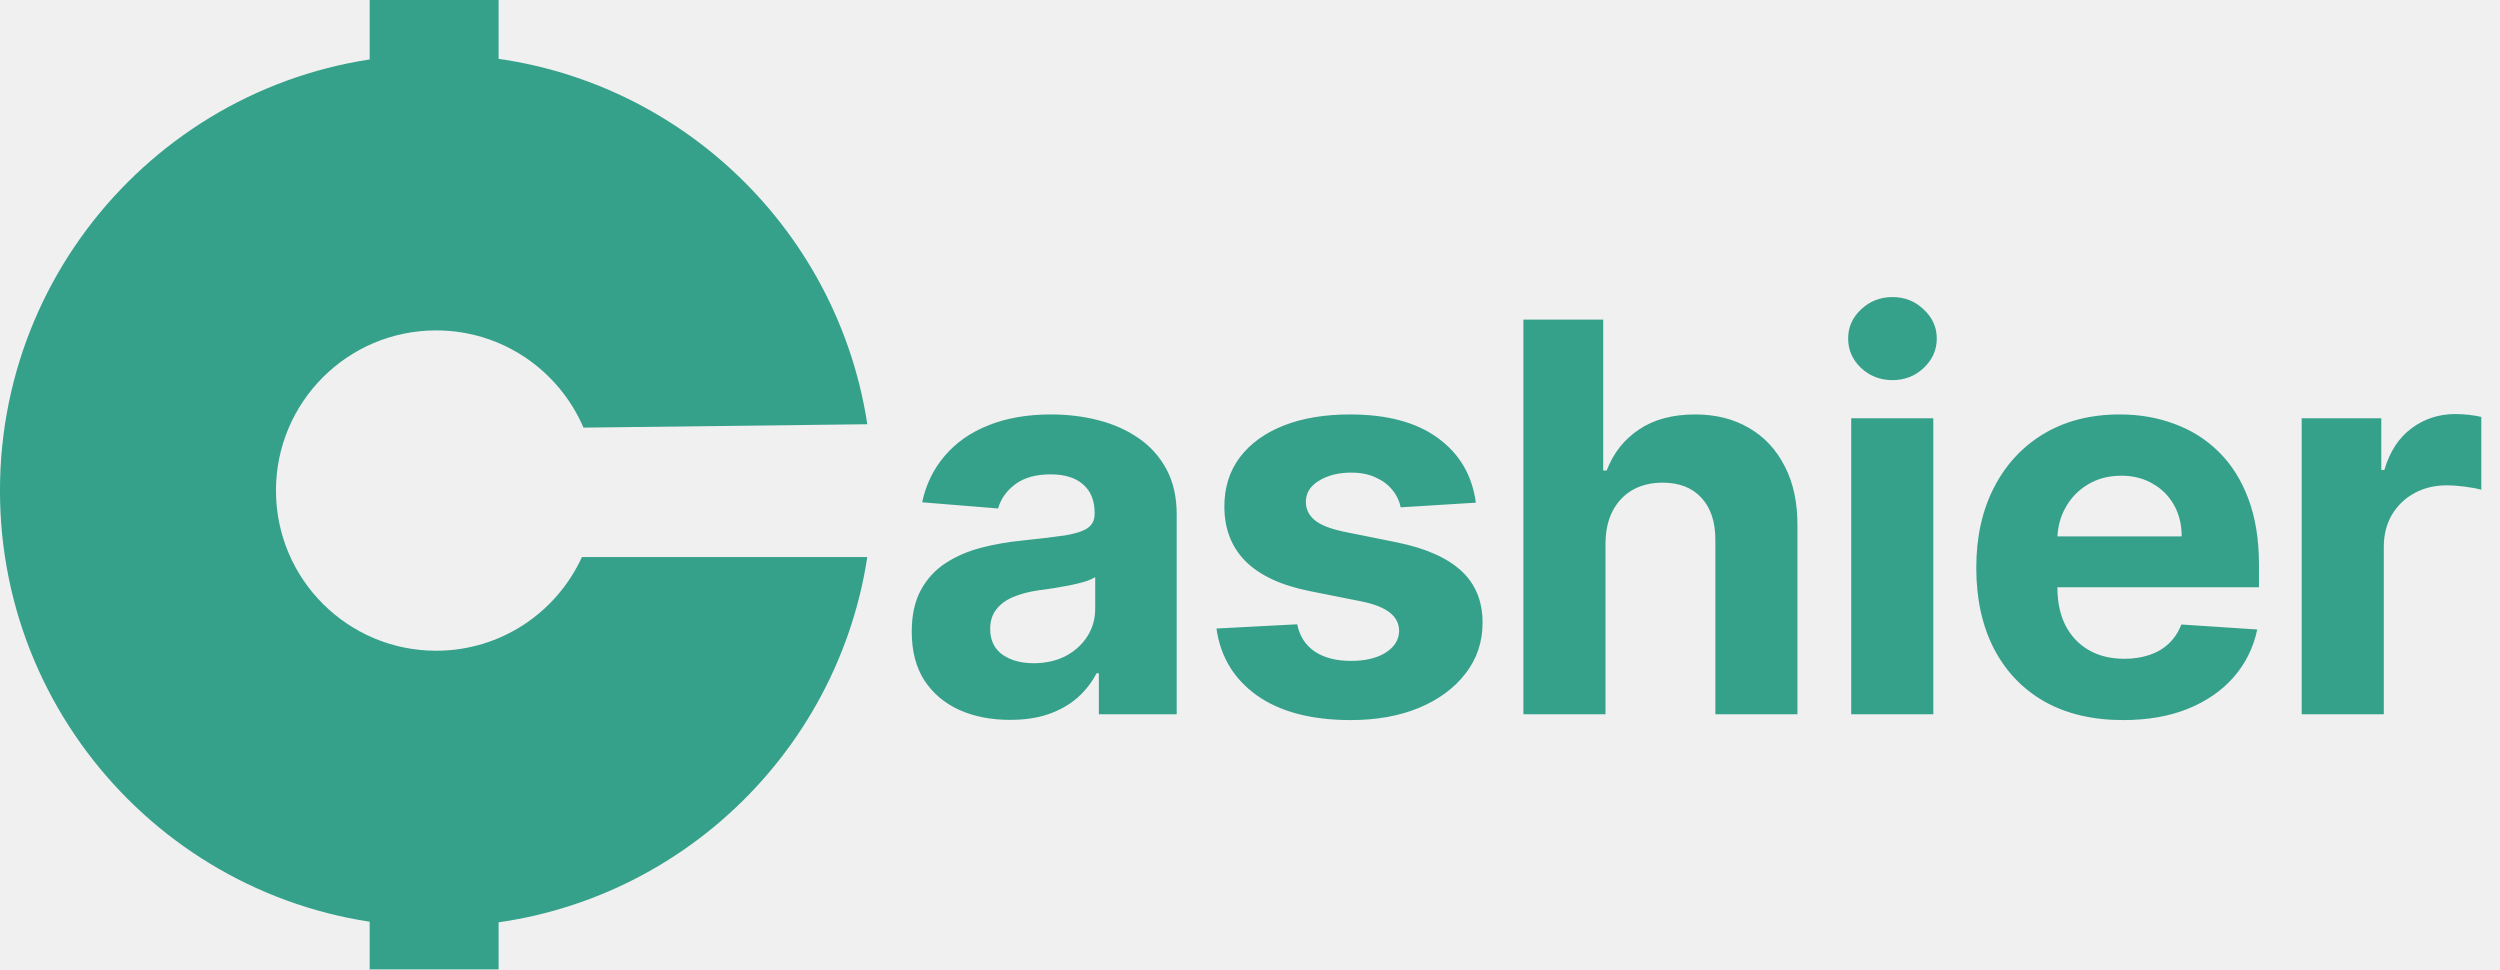
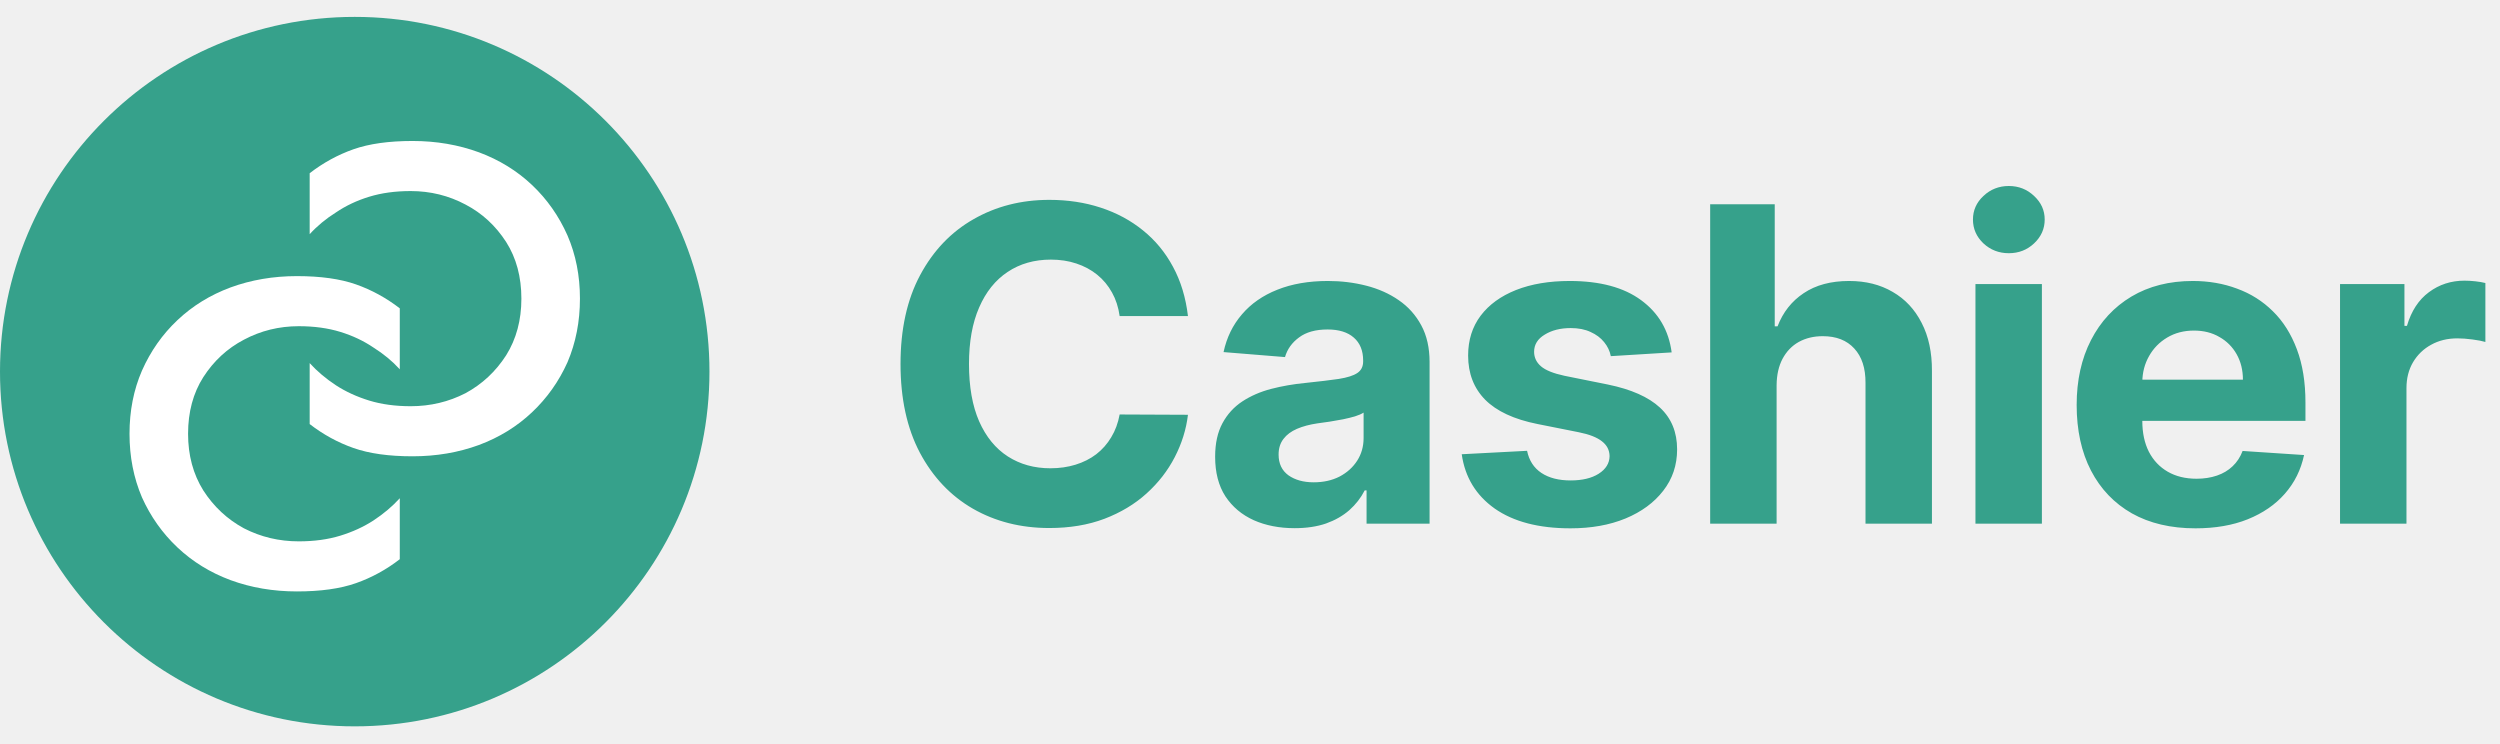
- <svg xmlns="http://www.w3.org/2000/svg" width="98" height="38" viewBox="0 0 98 38" fill="none">
-   <rect x="14.491" width="5.054" height="4.287" fill="#35A18A" />
-   <rect x="14.491" y="33.713" width="5.054" height="4.287" fill="#35A18A" />
-   <path fill-rule="evenodd" clip-rule="evenodd" d="M22.872 16.763L33.999 16.63C32.746 8.421 25.656 2.133 17.097 2.133C7.654 2.133 -0.001 9.788 -0.001 19.231C-0.001 28.674 7.654 36.329 17.097 36.329C25.654 36.329 32.743 30.043 33.998 21.837H22.811C21.821 24.004 19.634 25.509 17.097 25.509C13.629 25.509 10.818 22.698 10.818 19.231C10.818 15.763 13.629 12.952 17.097 12.952C19.688 12.952 21.913 14.522 22.872 16.763Z" fill="#35A18A" />
-   <path d="M39.593 28.219C38.853 28.219 38.193 28.091 37.614 27.834C37.035 27.572 36.576 27.187 36.239 26.678C35.907 26.164 35.74 25.525 35.74 24.759C35.74 24.115 35.859 23.573 36.095 23.135C36.332 22.697 36.654 22.344 37.062 22.078C37.47 21.811 37.934 21.609 38.452 21.473C38.976 21.337 39.525 21.241 40.099 21.186C40.774 21.116 41.318 21.05 41.731 20.99C42.144 20.924 42.443 20.828 42.63 20.703C42.816 20.577 42.909 20.39 42.909 20.144V20.098C42.909 19.62 42.758 19.25 42.456 18.988C42.159 18.726 41.736 18.595 41.187 18.595C40.608 18.595 40.147 18.723 39.804 18.98C39.462 19.232 39.235 19.549 39.125 19.932L36.148 19.69C36.299 18.985 36.596 18.376 37.04 17.862C37.483 17.343 38.054 16.946 38.755 16.669C39.459 16.387 40.275 16.246 41.202 16.246C41.847 16.246 42.464 16.321 43.053 16.472C43.647 16.623 44.173 16.858 44.632 17.175C45.095 17.492 45.46 17.9 45.727 18.399C45.994 18.892 46.127 19.484 46.127 20.174V28H43.075V26.391H42.985C42.798 26.754 42.549 27.073 42.237 27.35C41.925 27.622 41.55 27.836 41.111 27.992C40.673 28.143 40.167 28.219 39.593 28.219ZM40.515 25.998C40.988 25.998 41.406 25.905 41.769 25.719C42.131 25.527 42.416 25.27 42.622 24.948C42.829 24.626 42.932 24.261 42.932 23.853V22.621C42.831 22.687 42.693 22.747 42.517 22.803C42.345 22.853 42.151 22.901 41.935 22.946C41.718 22.986 41.502 23.024 41.285 23.059C41.069 23.09 40.872 23.117 40.696 23.143C40.318 23.198 39.988 23.286 39.706 23.407C39.424 23.528 39.205 23.692 39.049 23.898C38.893 24.099 38.815 24.351 38.815 24.654C38.815 25.092 38.974 25.427 39.291 25.658C39.613 25.885 40.021 25.998 40.515 25.998ZM57.853 19.705L54.907 19.887C54.856 19.635 54.748 19.408 54.582 19.207C54.416 19 54.197 18.837 53.925 18.716C53.658 18.59 53.338 18.527 52.965 18.527C52.467 18.527 52.046 18.633 51.704 18.844C51.361 19.051 51.19 19.328 51.19 19.675C51.19 19.952 51.301 20.186 51.523 20.378C51.744 20.569 52.124 20.723 52.663 20.839L54.763 21.262C55.891 21.493 56.732 21.866 57.286 22.38C57.84 22.893 58.117 23.568 58.117 24.404C58.117 25.165 57.893 25.832 57.445 26.406C57.002 26.98 56.392 27.428 55.617 27.751C54.846 28.068 53.958 28.227 52.95 28.227C51.414 28.227 50.19 27.907 49.279 27.267C48.372 26.623 47.841 25.746 47.685 24.638L50.85 24.472C50.946 24.941 51.178 25.298 51.545 25.545C51.913 25.787 52.384 25.907 52.958 25.907C53.522 25.907 53.975 25.799 54.318 25.583C54.665 25.361 54.841 25.076 54.846 24.729C54.841 24.437 54.718 24.198 54.476 24.011C54.234 23.82 53.862 23.674 53.358 23.573L51.349 23.173C50.216 22.946 49.372 22.553 48.818 21.994C48.269 21.435 47.995 20.723 47.995 19.857C47.995 19.111 48.196 18.469 48.599 17.93C49.007 17.391 49.578 16.976 50.314 16.684C51.054 16.392 51.92 16.246 52.913 16.246C54.378 16.246 55.531 16.555 56.372 17.175C57.218 17.794 57.712 18.638 57.853 19.705ZM62.936 21.292V28H59.718V12.529H62.846V18.444H62.982C63.244 17.759 63.667 17.223 64.251 16.835C64.835 16.442 65.568 16.246 66.449 16.246C67.255 16.246 67.957 16.422 68.557 16.774C69.161 17.122 69.629 17.623 69.962 18.278C70.299 18.927 70.466 19.705 70.46 20.612V28H67.242V21.186C67.247 20.471 67.066 19.914 66.698 19.517C66.336 19.119 65.827 18.92 65.172 18.92C64.734 18.92 64.347 19.013 64.009 19.199C63.677 19.386 63.415 19.658 63.224 20.015C63.037 20.368 62.941 20.793 62.936 21.292ZM72.567 28V16.397H75.786V28H72.567ZM74.184 14.901C73.706 14.901 73.295 14.742 72.953 14.425C72.615 14.103 72.447 13.717 72.447 13.269C72.447 12.826 72.615 12.446 72.953 12.129C73.295 11.806 73.706 11.645 74.184 11.645C74.663 11.645 75.07 11.806 75.408 12.129C75.75 12.446 75.922 12.826 75.922 13.269C75.922 13.717 75.75 14.103 75.408 14.425C75.07 14.742 74.663 14.901 74.184 14.901ZM83.226 28.227C82.032 28.227 81.005 27.985 80.144 27.501C79.288 27.013 78.628 26.323 78.165 25.432C77.701 24.535 77.47 23.475 77.47 22.251C77.47 21.058 77.701 20.01 78.165 19.109C78.628 18.207 79.28 17.505 80.121 17.001C80.967 16.497 81.959 16.246 83.098 16.246C83.863 16.246 84.576 16.369 85.235 16.616C85.9 16.858 86.479 17.223 86.973 17.711C87.472 18.2 87.859 18.814 88.136 19.554C88.413 20.29 88.552 21.151 88.552 22.138V23.022H78.754V21.027H85.522C85.522 20.564 85.422 20.154 85.22 19.796C85.019 19.439 84.739 19.159 84.382 18.958C84.029 18.751 83.619 18.648 83.15 18.648C82.662 18.648 82.229 18.761 81.851 18.988C81.478 19.209 81.186 19.509 80.975 19.887C80.763 20.259 80.655 20.675 80.65 21.133V23.029C80.65 23.603 80.756 24.099 80.967 24.517C81.184 24.936 81.489 25.258 81.881 25.484C82.274 25.711 82.74 25.824 83.279 25.824C83.636 25.824 83.964 25.774 84.261 25.673C84.558 25.573 84.812 25.422 85.024 25.22C85.235 25.019 85.397 24.772 85.507 24.48L88.484 24.676C88.333 25.391 88.023 26.016 87.555 26.55C87.091 27.078 86.492 27.491 85.757 27.788C85.026 28.081 84.183 28.227 83.226 28.227ZM90.226 28V16.397H93.346V18.421H93.467C93.679 17.701 94.034 17.157 94.532 16.79C95.031 16.417 95.605 16.23 96.255 16.23C96.416 16.23 96.59 16.241 96.776 16.261C96.962 16.281 97.126 16.309 97.267 16.344V19.199C97.116 19.154 96.907 19.114 96.64 19.078C96.373 19.043 96.129 19.026 95.907 19.026C95.434 19.026 95.011 19.129 94.638 19.335C94.27 19.537 93.978 19.819 93.762 20.181C93.55 20.544 93.445 20.962 93.445 21.435V28H90.226Z" fill="#36A18B" />
+ <svg xmlns="http://www.w3.org/2000/svg" width="148" height="44" viewBox="0 0 148 44" fill="none">
+   <rect x="42" y="1" width="42" height="42" rx="21" transform="rotate(90 42 1)" fill="#36A18B" />
+   <path d="M17.3 28.38C17.3 28.857 17.413 29.276 17.638 29.637C17.87 29.998 18.171 30.278 18.539 30.478C18.915 30.671 19.321 30.768 19.758 30.768C20.099 30.768 20.406 30.726 20.679 30.642C20.952 30.558 21.198 30.446 21.416 30.304C21.642 30.156 21.836 29.991 22 29.811V31.164C21.7 31.396 21.375 31.574 21.027 31.696C20.679 31.819 20.242 31.88 19.717 31.88C19.191 31.88 18.7 31.796 18.242 31.628C17.792 31.461 17.399 31.219 17.065 30.903C16.73 30.587 16.468 30.217 16.276 29.791C16.092 29.36 16 28.889 16 28.38C16 27.871 16.092 27.403 16.276 26.978C16.468 26.546 16.73 26.172 17.065 25.856C17.399 25.541 17.792 25.299 18.242 25.131C18.7 24.964 19.191 24.88 19.717 24.88C20.242 24.88 20.679 24.941 21.027 25.064C21.375 25.186 21.7 25.363 22 25.595V26.949C21.836 26.768 21.642 26.607 21.416 26.465C21.198 26.317 20.952 26.201 20.679 26.117C20.406 26.034 20.099 25.992 19.758 25.992C19.321 25.992 18.915 26.092 18.539 26.291C18.171 26.485 17.87 26.762 17.638 27.123C17.413 27.477 17.3 27.896 17.3 28.38Z" fill="#36A18B" />
+   <path d="M24.7 25.38C24.7 25.857 24.587 26.276 24.362 26.637C24.13 26.998 23.829 27.278 23.461 27.478C23.085 27.671 22.679 27.768 22.242 27.768C21.901 27.768 21.594 27.726 21.321 27.642C21.048 27.558 20.802 27.446 20.584 27.304C20.358 27.156 20.164 26.991 20 26.811V28.164C20.3 28.396 20.625 28.574 20.973 28.696C21.321 28.819 21.758 28.88 22.283 28.88C22.809 28.88 23.3 28.796 23.758 28.628C24.208 28.461 24.601 28.219 24.935 27.903C25.27 27.587 25.532 27.217 25.724 26.791C25.908 26.36 26 25.889 26 25.38C26 24.871 25.908 24.403 25.724 23.978C25.532 23.546 25.27 23.172 24.935 22.856C24.601 22.541 24.208 22.299 23.758 22.131C23.3 21.964 22.809 21.88 22.283 21.88C21.758 21.88 21.321 21.941 20.973 22.064C20.625 22.186 20.3 22.363 20 22.595V23.949C20.164 23.768 20.358 23.607 20.584 23.465C20.802 23.317 21.048 23.201 21.321 23.117C21.594 23.034 21.901 22.992 22.242 22.992C22.679 22.992 23.085 23.092 23.461 23.291C23.829 23.485 24.13 23.762 24.362 24.123C24.587 24.477 24.7 24.896 24.7 25.38Z" fill="#36A18B" />
+   <path d="M11.134 25.68C11.134 26.952 11.434 28.069 12.035 29.032C12.654 29.994 13.455 30.742 14.438 31.275C15.439 31.79 16.522 32.048 17.687 32.048C18.597 32.048 19.416 31.936 20.144 31.713C20.872 31.489 21.528 31.189 22.11 30.811C22.711 30.415 23.23 29.977 23.667 29.496V33.105C22.866 33.724 22.001 34.197 21.073 34.523C20.144 34.85 18.98 35.013 17.578 35.013C16.176 35.013 14.866 34.79 13.646 34.343C12.445 33.896 11.398 33.251 10.506 32.409C9.614 31.567 8.914 30.578 8.404 29.444C7.912 28.292 7.667 27.038 7.667 25.68C7.667 24.322 7.912 23.076 8.404 21.941C8.914 20.79 9.614 19.793 10.506 18.951C11.398 18.108 12.445 17.464 13.646 17.017C14.866 16.57 16.176 16.346 17.578 16.346C18.98 16.346 20.144 16.51 21.073 16.836C22.001 17.163 22.866 17.636 23.667 18.254V21.864C23.23 21.383 22.711 20.953 22.11 20.575C21.528 20.18 20.872 19.87 20.144 19.647C19.416 19.423 18.597 19.311 17.687 19.311C16.522 19.311 15.439 19.578 14.438 20.111C13.455 20.626 12.654 21.366 12.035 22.328C11.434 23.273 11.134 24.391 11.134 25.68Z" fill="white" />
+   <path d="M30.866 17.68C30.866 18.952 30.566 20.069 29.965 21.032C29.346 21.994 28.545 22.742 27.562 23.275C26.561 23.79 25.478 24.048 24.313 24.048C23.403 24.048 22.584 23.936 21.856 23.713C21.128 23.489 20.472 23.189 19.89 22.811C19.289 22.415 18.77 21.977 18.333 21.496V25.105C19.134 25.724 19.999 26.197 20.927 26.523C21.856 26.85 23.02 27.013 24.422 27.013C25.824 27.013 27.134 26.79 28.354 26.343C29.555 25.896 30.602 25.251 31.494 24.409C32.386 23.567 33.086 22.578 33.596 21.444C34.087 20.292 34.333 19.038 34.333 17.68C34.333 16.322 34.087 15.076 33.596 13.941C33.086 12.79 32.386 11.793 31.494 10.95C30.602 10.108 29.555 9.464 28.354 9.017C27.134 8.57 25.824 8.346 24.422 8.346C23.02 8.346 21.856 8.51 20.927 8.836C19.999 9.163 19.134 9.636 18.333 10.254V13.864C18.77 13.383 19.289 12.953 19.89 12.575C20.472 12.18 21.128 11.87 21.856 11.647C22.584 11.423 23.403 11.311 24.313 11.311C25.478 11.311 26.561 11.578 27.562 12.111C28.545 12.626 29.346 13.366 29.965 14.328C30.566 15.273 30.866 16.391 30.866 17.68Z" fill="white" />
+   <path d="M70.327 18.711H66.283C66.21 18.188 66.059 17.723 65.831 17.317C65.603 16.904 65.311 16.553 64.954 16.264C64.597 15.975 64.184 15.753 63.717 15.599C63.255 15.445 62.753 15.369 62.212 15.369C61.233 15.369 60.38 15.612 59.654 16.098C58.928 16.578 58.365 17.28 57.965 18.203C57.564 19.12 57.364 20.234 57.364 21.546C57.364 22.893 57.564 24.026 57.965 24.943C58.371 25.86 58.937 26.553 59.663 27.021C60.39 27.488 61.23 27.722 62.184 27.722C62.719 27.722 63.215 27.651 63.67 27.51C64.132 27.368 64.541 27.162 64.898 26.891C65.255 26.614 65.551 26.279 65.785 25.885C66.025 25.491 66.191 25.042 66.283 24.537L70.327 24.555C70.223 25.423 69.961 26.26 69.543 27.067C69.13 27.867 68.573 28.584 67.871 29.218C67.176 29.846 66.345 30.345 65.379 30.714C64.418 31.077 63.332 31.259 62.119 31.259C60.433 31.259 58.925 30.877 57.595 30.114C56.272 29.35 55.225 28.245 54.456 26.799C53.693 25.352 53.311 23.601 53.311 21.546C53.311 19.483 53.699 17.729 54.474 16.283C55.25 14.836 56.303 13.734 57.632 12.977C58.962 12.214 60.457 11.832 62.119 11.832C63.215 11.832 64.231 11.986 65.166 12.294C66.108 12.602 66.942 13.051 67.668 13.642C68.395 14.227 68.986 14.944 69.441 15.793C69.903 16.643 70.198 17.615 70.327 18.711ZM76.644 31.268C75.74 31.268 74.933 31.111 74.225 30.797C73.517 30.477 72.957 30.006 72.545 29.384C72.139 28.756 71.936 27.975 71.936 27.039C71.936 26.251 72.08 25.59 72.37 25.054C72.659 24.518 73.053 24.088 73.551 23.761C74.05 23.435 74.616 23.189 75.25 23.023C75.89 22.857 76.561 22.74 77.263 22.672C78.088 22.586 78.753 22.506 79.257 22.432C79.762 22.352 80.128 22.235 80.356 22.081C80.584 21.927 80.698 21.699 80.698 21.398V21.342C80.698 20.758 80.513 20.305 80.144 19.985C79.781 19.665 79.263 19.505 78.593 19.505C77.885 19.505 77.322 19.662 76.903 19.976C76.484 20.284 76.207 20.671 76.072 21.139L72.434 20.844C72.619 19.982 72.982 19.237 73.524 18.609C74.065 17.975 74.764 17.489 75.62 17.151C76.481 16.806 77.478 16.634 78.611 16.634C79.399 16.634 80.153 16.726 80.873 16.91C81.599 17.095 82.243 17.381 82.803 17.769C83.369 18.157 83.815 18.655 84.142 19.265C84.468 19.868 84.631 20.591 84.631 21.435V31H80.901V29.033H80.79C80.562 29.477 80.258 29.867 79.876 30.206C79.494 30.538 79.036 30.8 78.5 30.991C77.965 31.175 77.346 31.268 76.644 31.268ZM77.771 28.553C78.349 28.553 78.86 28.439 79.303 28.212C79.747 27.978 80.094 27.664 80.347 27.27C80.599 26.876 80.725 26.43 80.725 25.931V24.426C80.602 24.506 80.433 24.58 80.218 24.648C80.008 24.709 79.771 24.768 79.507 24.823C79.242 24.872 78.977 24.919 78.713 24.962C78.448 24.999 78.208 25.032 77.992 25.063C77.531 25.131 77.128 25.239 76.783 25.386C76.438 25.534 76.171 25.734 75.98 25.986C75.789 26.233 75.693 26.541 75.693 26.91C75.693 27.445 75.887 27.855 76.275 28.138C76.669 28.415 77.168 28.553 77.771 28.553ZM98.962 20.862L95.361 21.084C95.3 20.776 95.167 20.499 94.964 20.253C94.761 20 94.493 19.8 94.161 19.653C93.835 19.499 93.444 19.422 92.988 19.422C92.379 19.422 91.865 19.551 91.447 19.81C91.028 20.062 90.819 20.401 90.819 20.825C90.819 21.164 90.954 21.45 91.225 21.684C91.496 21.918 91.96 22.106 92.619 22.247L95.186 22.764C96.565 23.047 97.593 23.503 98.27 24.131C98.947 24.759 99.285 25.583 99.285 26.605C99.285 27.535 99.011 28.35 98.464 29.052C97.922 29.754 97.177 30.301 96.229 30.695C95.287 31.083 94.201 31.277 92.97 31.277C91.093 31.277 89.597 30.886 88.483 30.104C87.375 29.317 86.725 28.245 86.535 26.891L90.403 26.688C90.52 27.261 90.803 27.698 91.253 27.999C91.702 28.295 92.278 28.442 92.979 28.442C93.669 28.442 94.222 28.31 94.641 28.046C95.066 27.775 95.281 27.427 95.287 27.002C95.281 26.645 95.13 26.353 94.835 26.125C94.54 25.891 94.084 25.713 93.469 25.59L91.013 25.1C89.628 24.823 88.597 24.343 87.919 23.66C87.249 22.977 86.913 22.106 86.913 21.047C86.913 20.136 87.159 19.351 87.652 18.692C88.15 18.034 88.849 17.526 89.748 17.169C90.653 16.812 91.711 16.634 92.924 16.634C94.715 16.634 96.124 17.012 97.153 17.769C98.187 18.526 98.79 19.557 98.962 20.862ZM105.175 22.801V31H101.242V12.091H105.064V19.32H105.231C105.551 18.483 106.068 17.828 106.782 17.354C107.496 16.874 108.391 16.634 109.469 16.634C110.453 16.634 111.312 16.849 112.045 17.28C112.783 17.704 113.356 18.317 113.762 19.117C114.174 19.911 114.377 20.862 114.371 21.97V31H110.438V22.672C110.444 21.798 110.223 21.118 109.773 20.631C109.33 20.145 108.708 19.902 107.908 19.902C107.373 19.902 106.899 20.016 106.486 20.244C106.08 20.471 105.76 20.804 105.526 21.241C105.298 21.672 105.181 22.192 105.175 22.801ZM116.947 31V16.818H120.88V31H116.947ZM118.922 14.99C118.338 14.99 117.836 14.796 117.418 14.408C117.005 14.014 116.799 13.544 116.799 12.996C116.799 12.454 117.005 11.989 117.418 11.602C117.836 11.208 118.338 11.011 118.922 11.011C119.507 11.011 120.006 11.208 120.418 11.602C120.837 11.989 121.046 12.454 121.046 12.996C121.046 13.544 120.837 14.014 120.418 14.408C120.006 14.796 119.507 14.99 118.922 14.99ZM129.974 31.277C128.515 31.277 127.259 30.982 126.207 30.391C125.16 29.794 124.354 28.95 123.788 27.861C123.221 26.765 122.938 25.47 122.938 23.974C122.938 22.515 123.221 21.235 123.788 20.133C124.354 19.031 125.151 18.172 126.179 17.557C127.213 16.941 128.426 16.634 129.817 16.634C130.752 16.634 131.623 16.784 132.43 17.086C133.242 17.381 133.95 17.828 134.553 18.425C135.163 19.022 135.637 19.773 135.975 20.678C136.314 21.576 136.483 22.629 136.483 23.835V24.916H124.508V22.478H132.781C132.781 21.912 132.657 21.41 132.411 20.973C132.165 20.536 131.823 20.194 131.386 19.948C130.955 19.696 130.454 19.57 129.881 19.57C129.284 19.57 128.755 19.708 128.293 19.985C127.838 20.256 127.481 20.622 127.222 21.084C126.964 21.539 126.831 22.047 126.825 22.607V24.925C126.825 25.626 126.955 26.233 127.213 26.744C127.478 27.255 127.85 27.648 128.33 27.925C128.81 28.202 129.38 28.341 130.038 28.341C130.475 28.341 130.875 28.279 131.239 28.156C131.602 28.033 131.913 27.849 132.171 27.602C132.43 27.356 132.627 27.055 132.762 26.697L136.4 26.938C136.215 27.812 135.837 28.575 135.264 29.227C134.698 29.874 133.965 30.378 133.067 30.741C132.174 31.099 131.143 31.277 129.974 31.277ZM138.53 31V16.818H142.343V19.293H142.491C142.749 18.412 143.183 17.748 143.792 17.298C144.402 16.843 145.104 16.615 145.898 16.615C146.095 16.615 146.307 16.627 146.535 16.652C146.762 16.677 146.962 16.71 147.135 16.754V20.244C146.95 20.188 146.695 20.139 146.368 20.096C146.042 20.053 145.744 20.031 145.473 20.031C144.894 20.031 144.377 20.157 143.922 20.41C143.472 20.656 143.115 21.001 142.851 21.444C142.592 21.887 142.463 22.398 142.463 22.977V31H138.53Z" fill="#36A18B" />
</svg>
